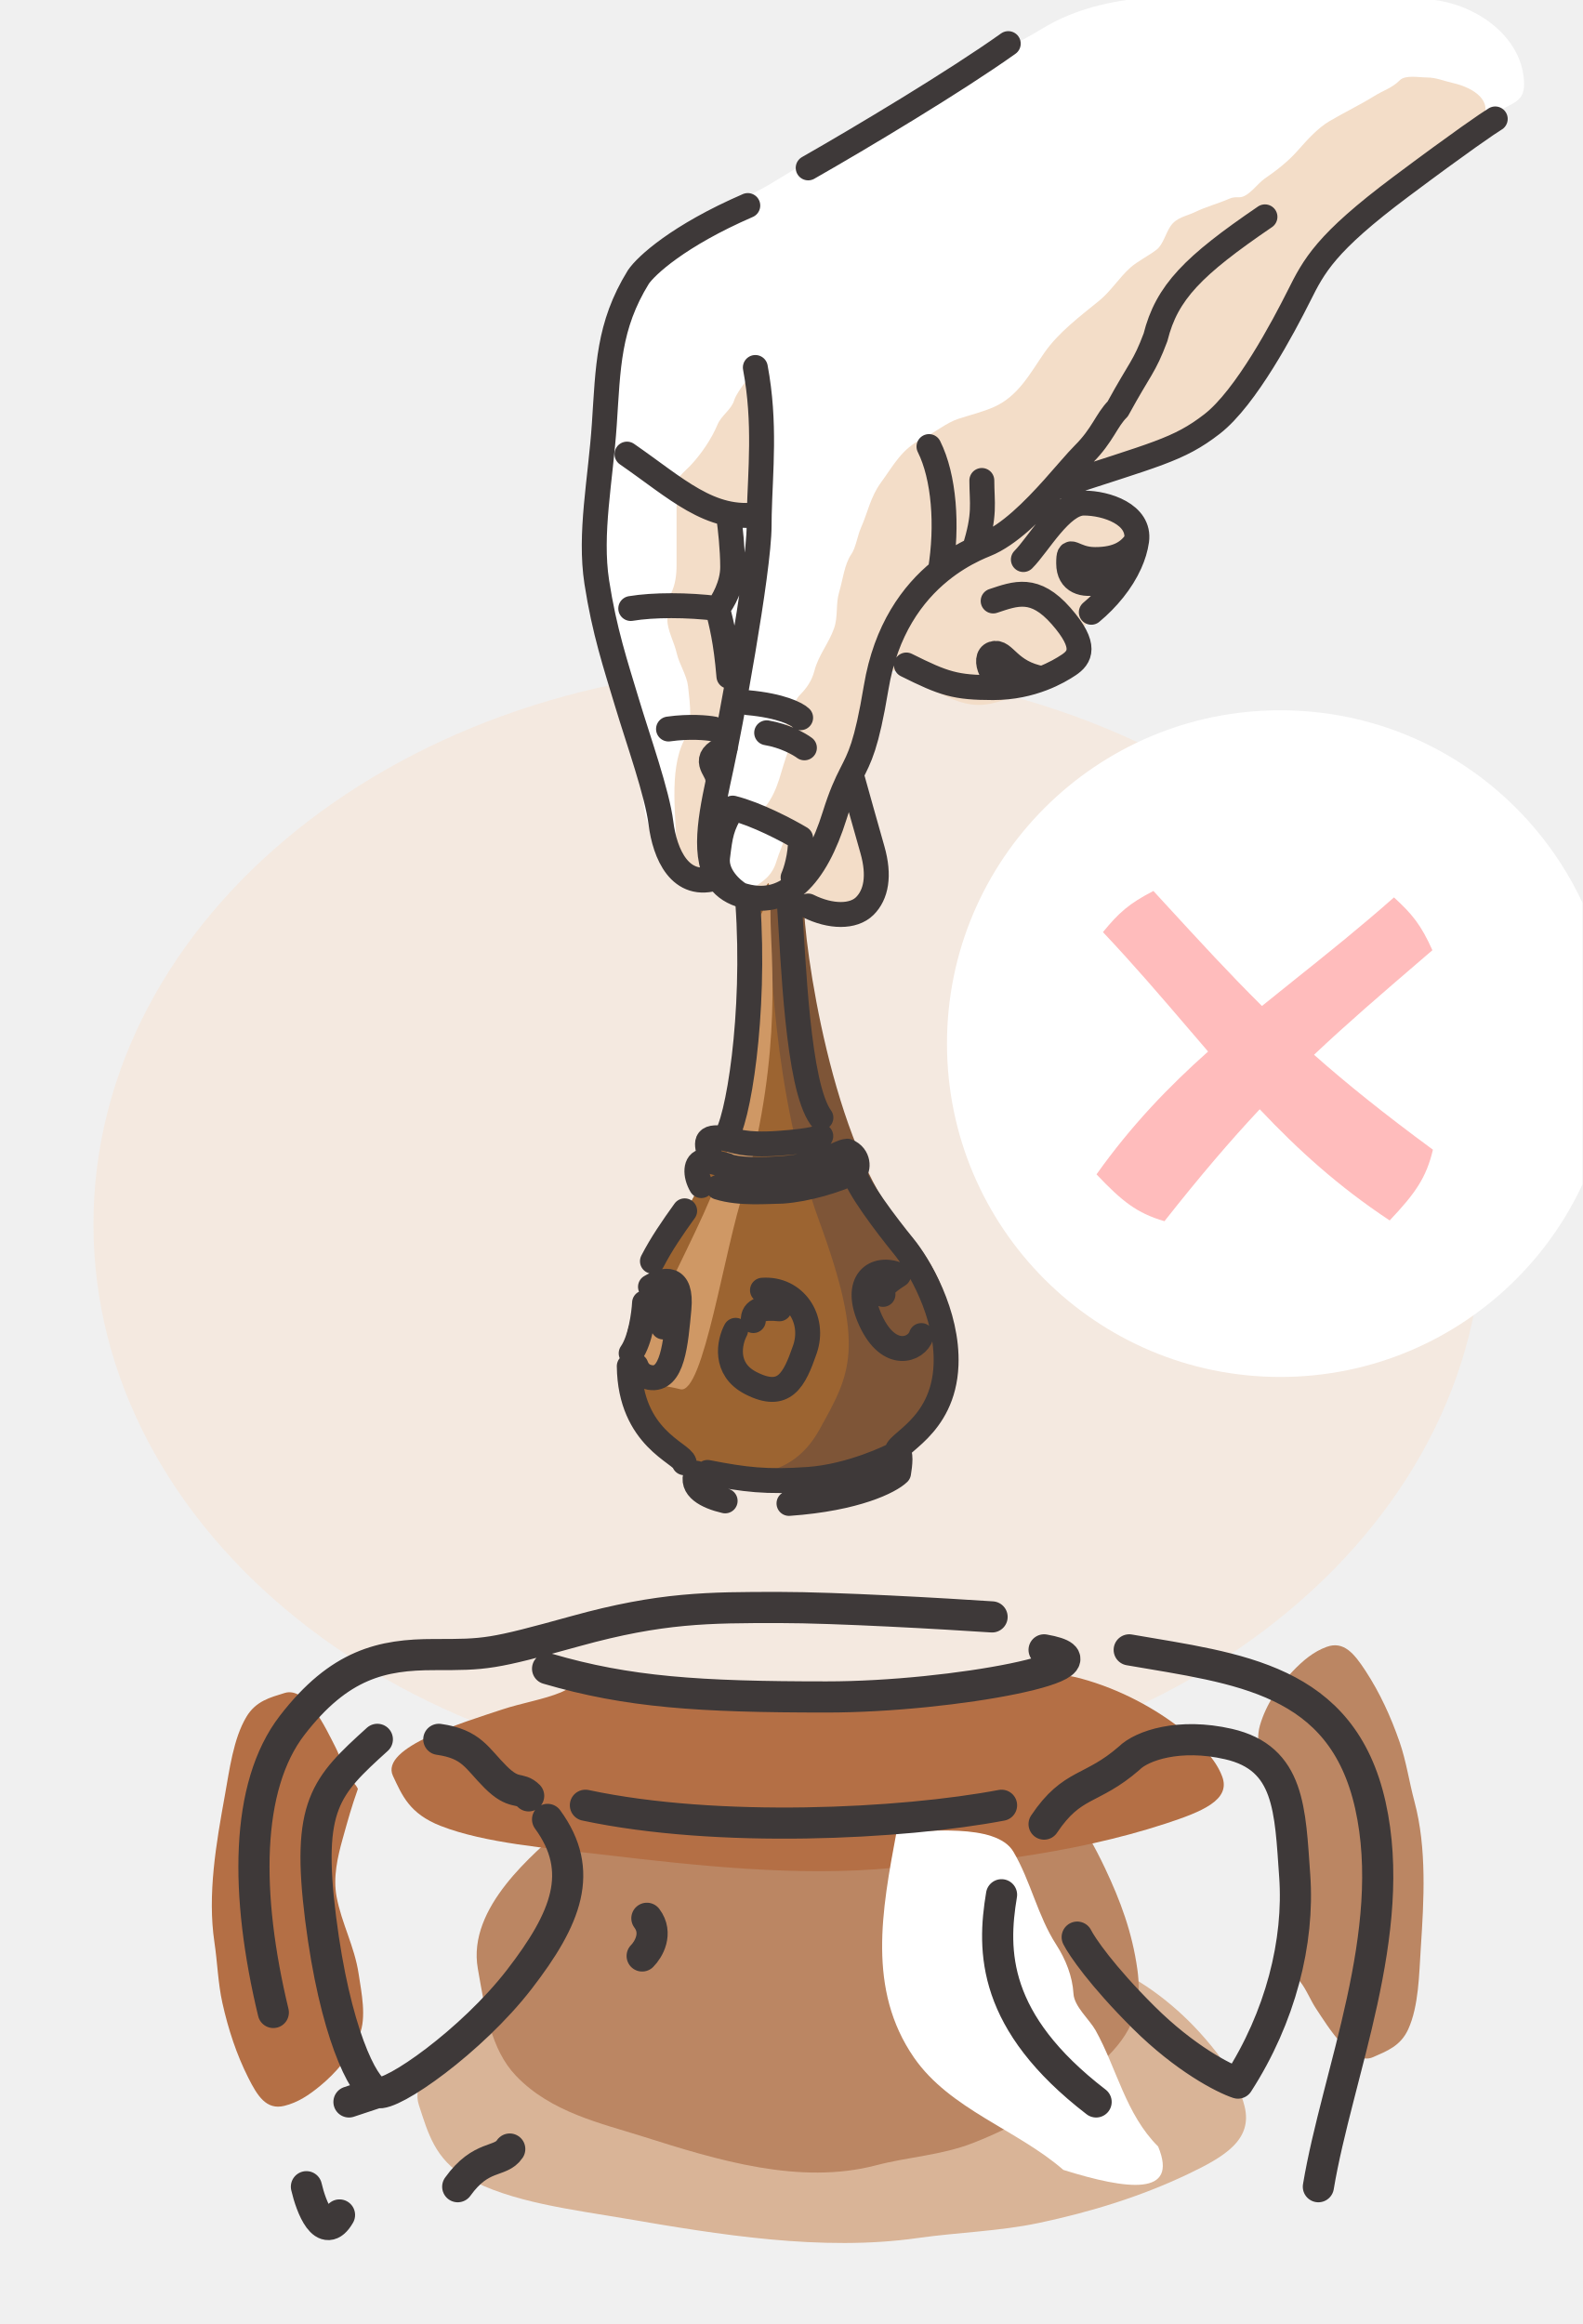
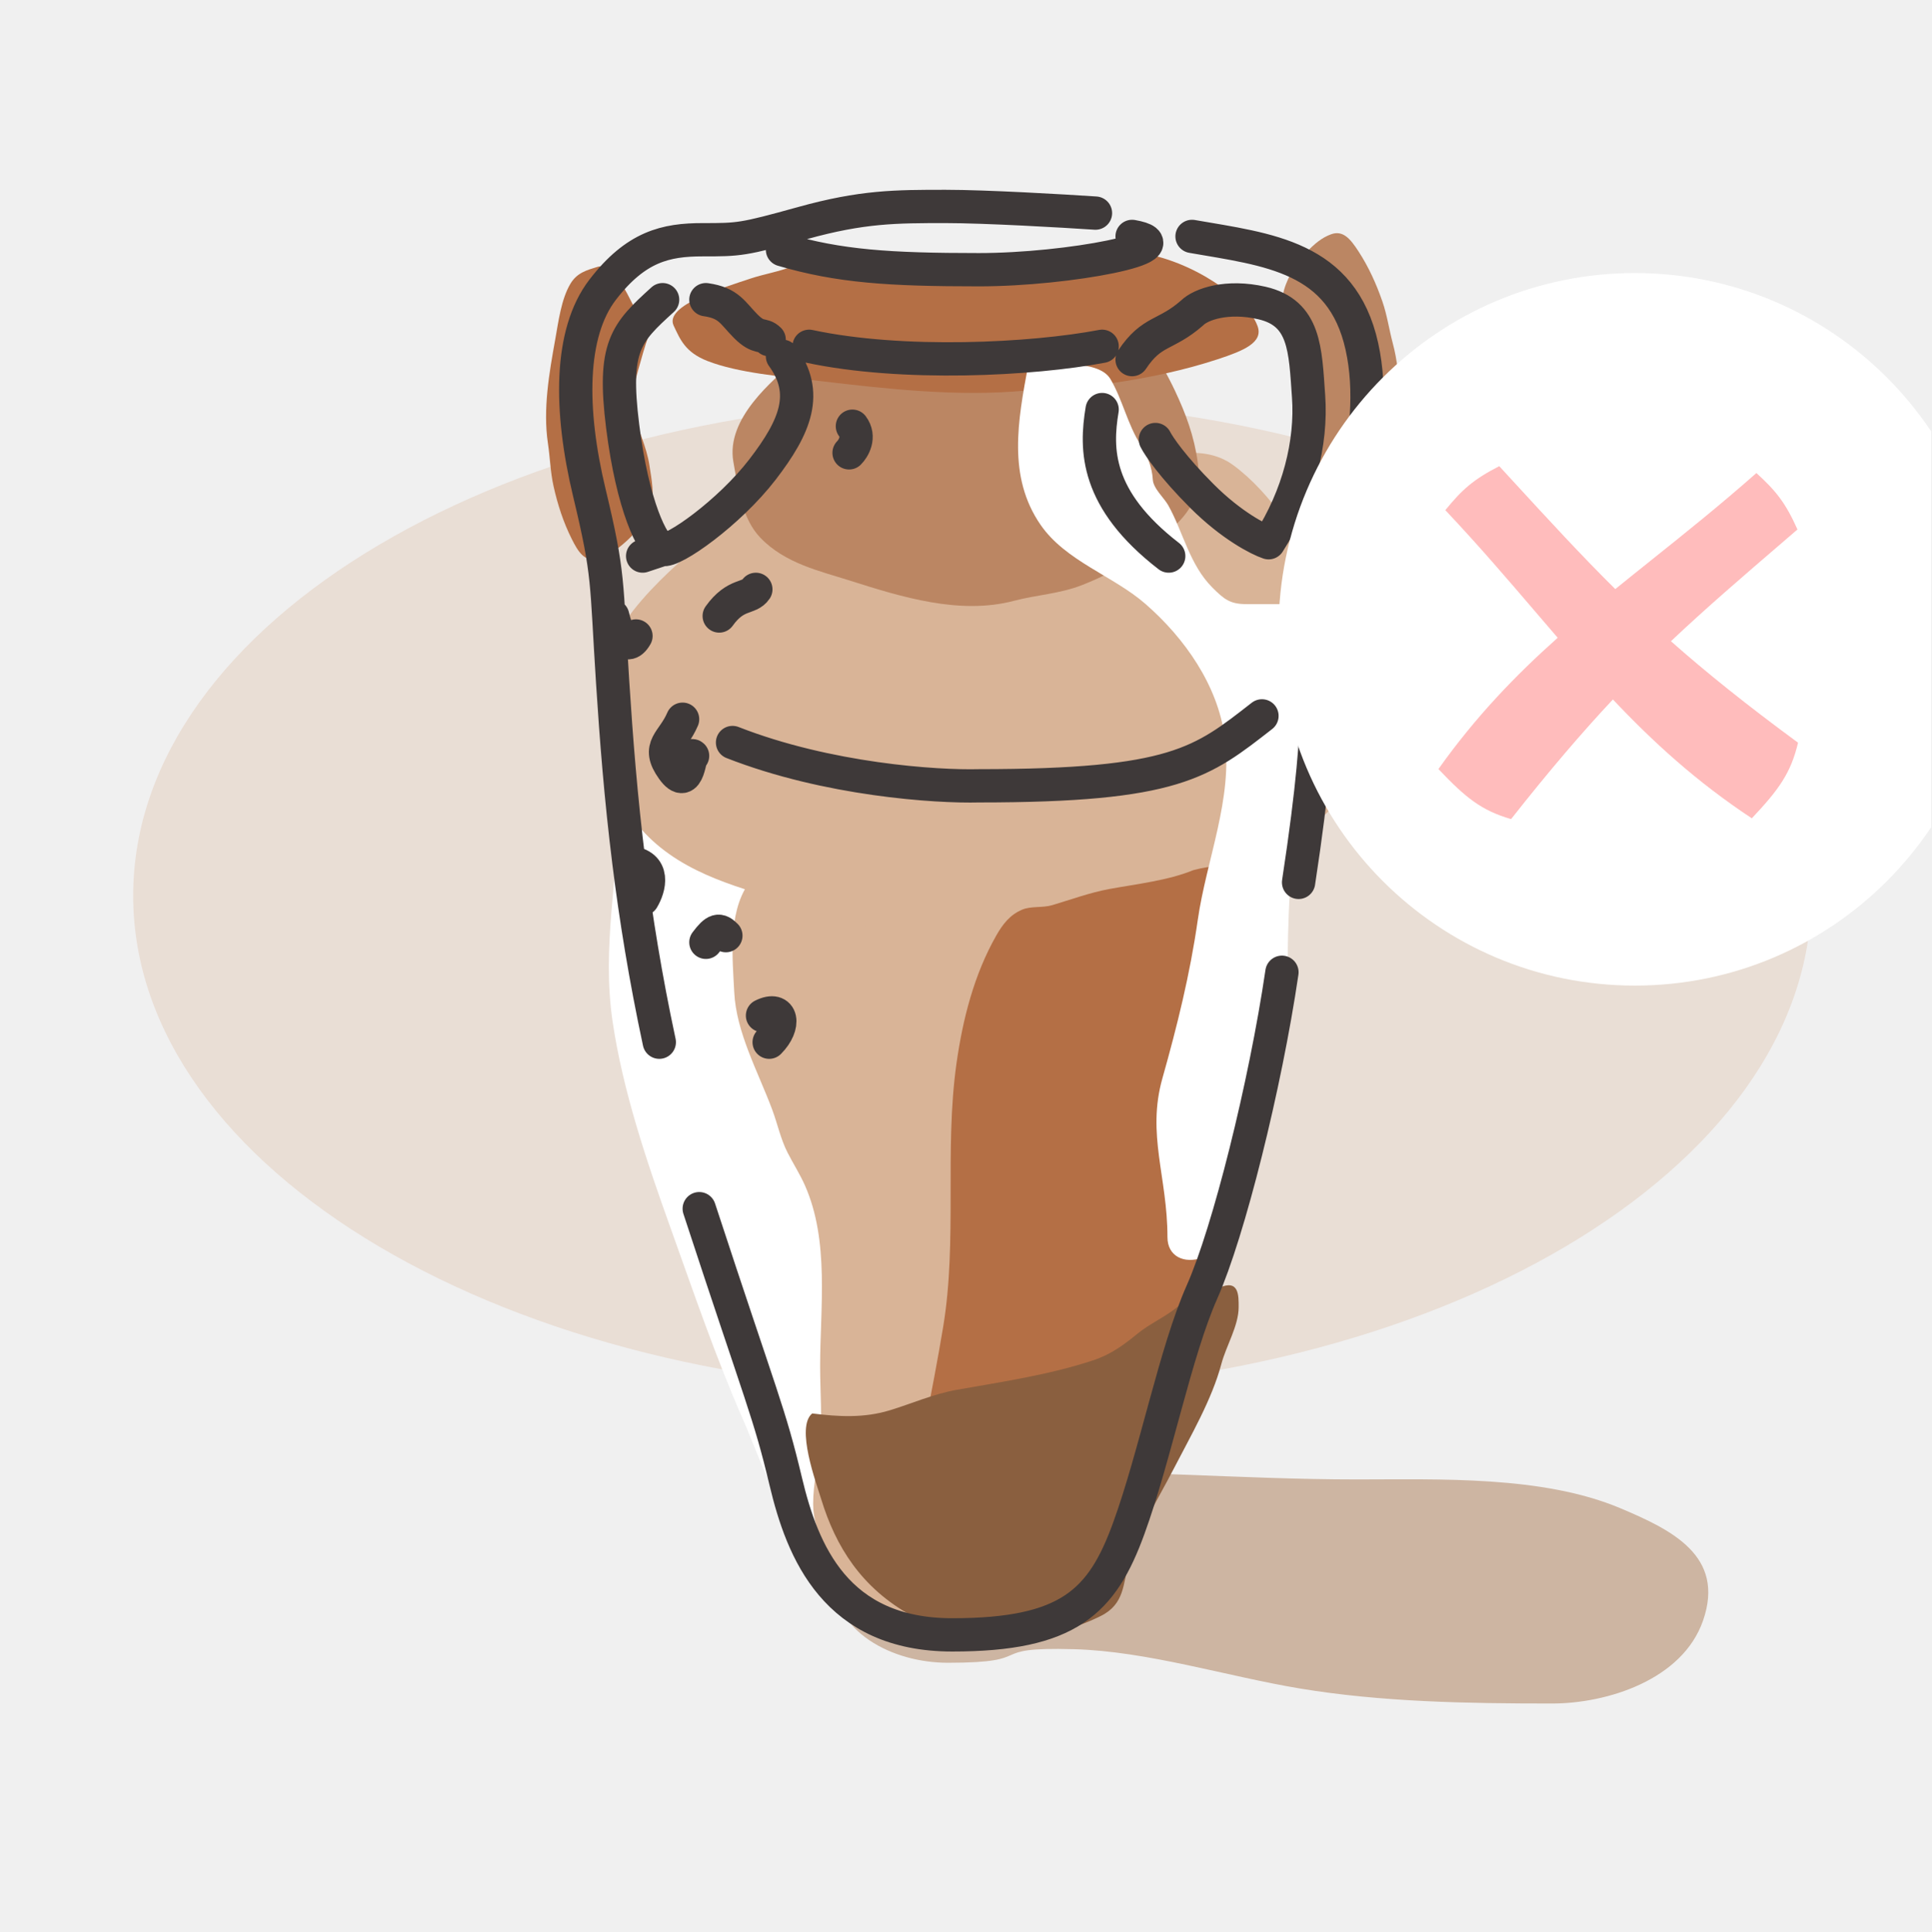
- <svg xmlns="http://www.w3.org/2000/svg" width="254" height="373" viewBox="0 0 254 373" fill="none">
+ <svg xmlns="http://www.w3.org/2000/svg" width="290" height="290" viewBox="0 0 290 290" fill="none">
  <g clip-path="url(#clip0)">
-     <ellipse cx="126.5" cy="196.5" rx="111.5" ry="89.5" fill="#F4E9E0" />
-     <circle cx="205.5" cy="167.5" r="53.5" fill="white" />
-     <path d="M126.985 27.5C137.636 21.11 151.867 17.47 159.5 8C162.26 8 166.841 4.698 169.33 3.454C172.456 1.89 175.776 0.874 179.23 0.26C185.147 -0.792 190.896 -1.017 196.921 -1.017C208.289 -1.017 219.921 -1.844 231.155 0.132C237.566 1.26 244.437 6.184 244.631 13.353C244.726 16.841 242.01 16.472 239.713 18.527C236.544 21.363 231.781 24.518 227.706 25.999C222.591 27.859 218.735 32.927 215.028 36.633C211.968 39.694 210.104 42.787 207.843 46.246C205.631 49.629 203.77 53.122 201.52 56.465C199.526 59.427 198.867 63.001 196.347 65.662C194.595 67.511 193.056 69.161 191.173 70.835C189.831 72.028 187.728 72.293 186.255 73.134C183.843 74.513 180.863 75.529 178.24 76.328C176.043 76.996 172.481 76.546 173.386 79.713C174.117 82.273 181.345 83.096 181.401 84.056C181.611 87.618 180.942 91.412 178.527 93.828C175.766 96.589 174.311 99.29 172.779 102.737C169.295 110.576 157.39 109.738 150.361 109.348C148.733 109.257 147.231 107.254 145.763 106.601C143.996 105.816 141.101 108.128 139.887 109.22C136.625 112.156 136.566 118.578 136.566 122.824C136.566 124.772 137.14 126.443 137.14 128.317C137.14 130.555 138.865 132.714 138.865 134.927V145.274C138.865 150.815 131.239 144.412 128.263 144.412C124.584 144.412 122.484 142.112 118.746 142.112C116.942 142.112 115.445 142.791 113.573 142.687C112.129 142.607 107.846 139.893 107.122 138.663C105.025 135.098 103.226 131.677 103.226 127.486C103.226 120.985 101.12 115.82 99.745 109.635C99.474 108.412 98.345 107.077 97.925 105.771C97.618 104.817 97.665 103.59 97.191 102.737C96.286 101.108 96.969 98.031 96.903 96.255C96.75 92.113 94.604 87.99 94.604 83.928C94.604 79.762 94.538 75.031 96.041 71.122C96.907 68.871 96.102 66.013 96.616 63.65C97.141 61.235 96.903 58.641 96.903 56.177C96.903 52.709 98.026 47.423 100.352 44.968C103.706 41.428 107.881 39.164 111.274 35.771C113.283 33.762 116.806 32.598 119.449 31.62C121.992 30.678 124.688 28.879 126.985 27.5Z" fill="white" />
-     <path d="M109.787 118.845C107.273 123.873 108.597 131.489 108.597 136.78C110.442 141.922 114.336 142.912 114.507 136.965C114.507 133.093 115.984 129.24 115.984 125.329C115.984 123.422 116.723 121.724 116.723 119.871V113.715C116.723 109.78 115.984 105.922 115.984 102.059C115.984 100.3 115.397 97.369 116.066 95.78C116.637 94.423 117.092 92.288 117.092 90.793C117.092 88.332 116.019 84.067 118.754 82.852C122.252 81.297 121.525 77.254 121.525 74.171C121.525 71.995 120.786 69.967 120.786 67.79C120.786 66.37 120.851 64.934 120.704 63.521C120.654 63.039 120.464 60.504 120.232 60.689C119.579 61.212 118.088 63.39 117.851 64.219C117.421 65.726 115.792 66.649 115.163 68.159C114.205 70.459 112.514 72.93 110.813 74.725C110.237 75.333 108.058 77.228 108.412 77.865C108.903 78.75 108.597 80.374 108.597 81.374V90.608C108.597 92.274 108.414 93.846 107.653 95.369C106.993 96.689 107.119 97.888 107.119 99.473C107.119 101.178 108.23 103.088 108.617 104.829C109.009 106.593 110.254 108.39 110.443 110.185C110.776 113.349 111.235 115.948 109.787 118.845Z" fill="#F3DDC8" />
-     <path d="M124.643 138.187C123.944 140.547 122.556 141.495 120.273 142.854C121.168 142.854 122.174 144.936 122.951 145.367C123.575 145.714 124.347 145.364 125.004 145.663C125.576 145.923 126.271 146.112 126.877 146.337C130.012 147.498 133.87 149.125 137.13 147.585C139.567 146.434 139.956 145.045 139.956 142.41C139.956 140.801 139.753 138.539 139.298 137.005L139.274 136.922C138.044 132.771 136.652 128.073 137.606 123.778C137.893 122.489 138.348 121.483 139.068 120.312C140.524 117.947 140.286 114.307 140.974 111.653C141.382 110.079 141.369 107.661 143.505 107.661C144.988 107.661 146.066 108.092 147.201 108.975C148.79 110.211 150.756 111.322 152.607 112.097C155.901 113.476 158.094 113.44 161.413 112.245C164.124 111.269 167.047 110.424 169.464 108.844C170.466 108.188 172.342 106.895 172.487 105.591C172.643 104.181 173.328 102.8 173.67 101.434C174.064 99.856 175.648 99.128 176.693 97.967C178.218 96.273 179.363 94.384 180.767 92.578C182.308 90.597 182.146 88.535 181.589 86.138C181.428 85.446 180.976 84.24 180.472 83.706C180.055 83.265 179.349 83.115 178.993 82.671C178.303 81.808 175.647 82.313 174.623 81.997C173.712 81.717 173.19 81.599 172.355 80.979C172.203 80.865 170.241 79.172 170.877 78.991C173.156 78.339 175.474 77.745 177.679 76.756C182.698 74.506 187.442 71.736 192.449 69.511C195.088 68.338 196.676 65.209 198.577 63.234C200.349 61.395 201.731 59.313 203.178 57.254C204.218 55.773 204.371 53.648 205.018 51.996C205.616 50.469 206.491 49.084 207.219 47.626C208.567 44.931 210.858 43.444 213.003 41.416C214.512 39.988 216.37 38.917 217.965 37.571C219.221 36.51 220.109 35.008 221.3 33.891C223.552 31.779 225.821 29.995 228.233 28.107C230.698 26.179 232.669 23.683 235.249 21.897C236.478 21.046 237.519 20.191 238.141 18.792C239.515 15.7 235.774 13.896 233.261 13.337C231.749 13.001 230.548 12.433 228.973 12.433C227.796 12.433 225.57 11.991 224.684 12.877C223.425 14.137 222.098 14.477 220.626 15.391C218.289 16.841 215.752 18.054 213.364 19.465C211.493 20.571 209.808 22.467 208.37 24.086L208.271 24.197C206.69 25.976 204.901 27.356 202.948 28.699C201.864 29.444 200.362 31.656 198.955 31.656C198.343 31.656 197.888 31.638 197.329 31.886C195.592 32.658 193.635 33.156 191.841 34.022C190.33 34.752 188.861 34.858 187.865 36.322C187.112 37.43 186.679 39.266 185.647 40.068C184.364 41.067 182.558 41.94 181.425 42.96C179.635 44.571 178.281 46.755 176.446 48.25C173.332 50.788 169.873 53.373 167.607 56.646C165.351 59.905 163.455 63.57 159.573 65.305C157.773 66.109 155.738 66.6 153.855 67.21C151.908 67.842 149.979 69.473 148.105 70.381C144.741 72.012 143.476 74.608 141.369 77.496C139.723 79.751 139.264 82.305 138.181 84.741C137.627 85.989 137.377 87.894 136.637 88.964C135.537 90.552 135.266 93.146 134.698 95.01C134.12 96.907 134.537 98.955 133.877 100.842C133.04 103.233 131.362 105.174 130.722 107.661C130.317 109.235 129.489 110.438 128.422 111.505C127.123 112.805 127.646 114.295 127.223 115.777C127.022 116.478 125.531 115.875 126.204 116.697C126.811 117.44 126.935 119.496 126.582 120.378C125.344 123.472 125.042 126.655 122.934 129.365C122.157 130.364 120.964 131.911 123.099 131.911C124.29 131.911 126.377 132.611 126.04 134.129C125.738 135.488 125.042 136.842 124.643 138.187Z" fill="#F3DDC8" />
-     <path d="M105.122 203.289C116.511 183.482 118.009 180.876 120.5 146C123.333 143.167 129 138.9 129 144.5C129 151.5 133.5 184 145 197C156.5 210 152.5 219.5 147.5 228.5C142.5 237.5 117.5 237 111 235.5C104.5 234 93.5 223.5 105 203.5L105.122 203.289Z" fill="#7E5537" />
-     <path d="M105.122 203.289C116.511 183.482 118.009 180.876 120.5 146C123.333 143.167 123.5 138.9 123.5 144.5C123.5 151.5 124 175.5 131.5 196C139 216.5 136.5 220.5 131.5 229.5C126.5 238.5 117.5 237 111 235.5C104.5 234 93.5 223.5 105 203.5L105.122 203.289Z" fill="#9C6431" />
-     <path d="M108.469 204.18C117.889 184.807 119.128 182.259 121.188 148.146C123.531 145.375 123.669 141.202 123.669 146.679C123.669 153.526 125.737 168.197 119.534 190.693C116.226 200.474 112.917 223.948 109.196 222.97C103.82 221.503 98.858 223.948 108.369 204.387L108.469 204.18Z" fill="#CF9865" />
-     <path d="M118.815 143.601C126.086 146.019 130.934 140.579 133.964 130.908C135.032 127.498 135.875 125.741 136.624 124.26M118.815 143.601C117.12 143.038 115.951 142.08 115.18 140.835M118.815 143.601C117.452 142.796 114.818 140.458 115.18 137.557C115.632 133.931 115.785 132.722 117.603 129.699C121.481 130.667 126.49 133.326 128.51 134.535C128.51 137.436 127.702 139.944 127.298 140.835M203.039 34.804C191.526 42.661 187.285 46.892 185.468 54.146C183.65 58.981 183.043 58.981 179.408 65.63C177.59 67.443 176.985 69.861 173.955 72.883C172.794 74.041 171.098 76.088 169.107 78.308M121.239 58.981C122.908 67.857 122.024 75.715 121.868 82.554M115.18 140.835C112.641 136.74 114.391 129.54 115.785 123.051C116.997 117.611 121.845 91.62 121.845 84.367C121.845 83.771 121.854 83.166 121.868 82.554M115.18 140.835C109.12 142.904 106.697 136.953 106.091 132.117C105.485 127.282 102.456 118.82 100.637 112.775C98.819 106.731 97.002 101.291 95.79 93.434C94.579 85.576 96.396 77.114 97.002 68.047C97.608 58.981 97.608 52.332 102.456 44.475C103.667 42.661 108.878 37.826 120.027 32.99M116.997 108.544C116.513 102.742 115.786 100.082 115.18 97.665M115.18 97.665C115.987 96.657 117.603 93.917 117.603 91.016C117.603 88.115 117.199 84.569 116.997 83.158M115.18 97.665C110.332 97.06 104.879 97.06 101.243 97.665M100.637 72.883C108.514 78.323 114.013 83.763 121.868 82.554M107.303 117.006C110.696 116.523 113.564 116.805 114.574 117.006M120.027 112.775C125.359 113.259 127.904 114.589 128.51 115.193M123.057 117.611C125.965 118.094 128.308 119.424 129.116 120.029M129.722 145.415C133.357 147.228 136.992 147.228 138.811 145.415C140.629 143.601 141.234 140.579 140.023 136.348C139.053 132.963 137.353 126.879 136.624 124.26M136.624 124.26C137.999 121.54 139.06 119.748 140.629 110.358C142.18 101.075 146.46 95.257 150.929 91.638M145.476 106.731C151.535 109.753 153.353 110.358 159.412 110.358C162.555 110.358 165.209 109.707 167.289 108.912M159.412 96.456C163.048 95.247 166.077 94.038 170.319 98.874C174.56 103.709 173.349 105.522 171.531 106.731C170.656 107.313 169.22 108.175 167.289 108.912M167.289 108.912C161.836 107.94 161.23 104.313 159.412 104.918C157.594 105.522 159.412 109.681 161.836 109.753M164.26 89.807C166.683 87.389 170.32 80.741 173.955 80.741C177.59 80.741 183.043 82.554 182.437 86.785M182.437 86.785C181.226 88.598 179.408 89.807 175.772 89.807C172.137 89.807 171.531 87.389 171.531 90.412C171.531 93.434 173.954 94.038 176.378 93.434C178.317 92.95 180.504 91.217 181.354 90.412M182.437 86.785C182.263 88.003 181.887 89.222 181.354 90.412M175.166 98.269C177.755 96.117 180.036 93.353 181.354 90.412M169.107 78.308C165.904 81.879 161.937 85.898 158.201 87.389C157.62 87.621 157.011 87.886 156.383 88.189M169.107 78.308C185.468 72.883 189.103 72.279 194.556 68.047C200.009 63.816 206.069 52.332 208.492 47.497C210.916 42.661 212.734 39.035 224.852 29.968C234.547 22.715 238.991 19.693 240.001 19.089M129.722 26.946C138.205 22.111 153.353 13.044 161.836 7M150.929 91.638C152.141 84.367 151.535 76.51 149.111 71.674M150.929 91.638C152.774 90.143 154.652 89.023 156.383 88.189M156.383 88.189C158.201 82.554 157.594 80.741 157.594 77.114" stroke="#3E3939" stroke-width="4" stroke-linecap="round" stroke-linejoin="round" />
-     <path d="M126.64 241.298C137.483 240.529 142.884 237.723 144.229 236.417C144.444 235.19 144.7 232.84 144.003 233.253M144.003 233.253C143.132 233.769 136.548 236.962 129.771 237.442C122.994 237.923 119.557 237.486 113.57 236.321M144.003 233.253C143.213 231.719 151.442 229.319 151.847 219.07C152.17 210.871 147.443 202.954 145.04 200.021C142.469 196.872 137.292 190.078 137.15 188.089M137.15 188.089C137.794 187.708 137.926 185.525 136.005 184.764C134.424 184.876 132.536 187.054 125.307 187.567C119.524 187.977 117.12 187.39 116.642 187.046C115.186 186.705 114.642 186.499 114.099 186.416M137.15 188.089C134.294 189.427 129.631 190.894 125.564 191.182C123.37 191.187 118.787 191.663 115.302 190.548M147.878 214.355C147.135 216.679 142.714 218.355 139.762 211.978C136.809 205.601 140.489 203.069 144.232 204.62C141.844 206.153 141.65 206.621 141.73 207.75M109.827 234.769C109.488 233.203 101.146 230.843 101.003 219.27M109.896 194.338C107.936 197.062 106.163 199.642 104.724 202.427M112.559 190.288C111.526 188.544 111.607 186.495 112.962 186.398C113.463 186.363 113.781 186.368 114.099 186.416M114.099 186.416C113.705 184.075 112.689 182.557 115.19 182.607C115.614 182.615 115.982 182.66 116.334 182.727M111.763 236.449C110.794 238.789 113.392 240.194 116.393 240.89M122.384 207.079C127.579 206.71 130.887 211.699 129.192 216.589C127.497 221.479 125.915 224.77 120.494 221.975C116.157 219.739 117.074 215.405 118.075 213.517M104.408 206.537C106.587 205.247 109.491 204.587 108.974 210.074C108.458 215.562 107.989 221.727 104.31 221.08C103.101 220.867 102.427 220.121 102.084 219.193M101.309 217.204C102.794 215.1 103.359 210.927 103.456 209.103M131.745 182.341C131.761 182.567 130.438 183.115 125.017 183.499C119.39 183.898 118.056 183.053 116.334 182.727M116.334 182.727C118.433 180.332 121.315 162.888 120.026 144.81M115.18 124.864C115.065 123.41 112.32 121.725 116.391 120.029M126.692 144.81C127.352 154.075 127.986 174.204 131.762 179.387M106.102 208.007C106.593 209.789 106.543 212.064 106.457 212.978M125.094 210.066C122.577 209.791 120.786 210.145 120.915 211.953" stroke="#3E3939" stroke-width="4" stroke-linecap="round" stroke-linejoin="round" />
-     <path fill-rule="evenodd" clip-rule="evenodd" d="M223.059 195.88C227.155 191.537 228.923 189.063 230 184.525C222.213 178.801 216.174 173.943 210.915 169.289C216.142 164.344 221.56 159.688 228.078 154.087C228.68 153.569 229.292 153.043 229.915 152.508C228.1 148.463 226.675 146.704 223.748 144.033C218.31 148.838 213.067 153.031 208.025 157.063C206.175 158.542 204.353 160 202.557 161.459C197.439 156.395 192.598 151.125 186.775 144.786C186.236 144.2 185.69 143.605 185.134 143C181.218 145.012 179.544 146.53 177.035 149.605C182.022 154.887 186.396 159.998 190.603 164.914C191.714 166.213 192.813 167.498 193.91 168.769C187.558 174.435 181.585 180.622 176 188.485C180.109 192.816 182.475 194.711 186.909 196C192.659 188.704 197.551 182.993 202.2 178.035C208.242 184.436 214.776 190.407 223.059 195.88Z" fill="#FFBCBC" />
-     <path d="M114.04 320.23C107.796 318.575 104.096 317.626 98.027 315.6C96.592 316.147 95.423 317.577 94.077 318.399C91.364 320.056 87.706 320.92 84.695 322.383C78.638 325.324 65.051 331.191 67.235 337.861C68.683 342.281 69.806 346.608 74.889 349.489C81.914 353.472 92.009 354.648 100.39 356.084C115.337 358.645 131.887 361.39 147.266 359.206C153.756 358.285 160.354 358.132 166.735 356.784C175.206 354.994 183.229 352.497 190.72 348.924C196.528 346.153 201.145 343.439 199.749 337.995C198.69 333.865 196.294 330.46 193.259 326.986C189.2 322.339 183.613 317.719 177.07 315.142C171.338 312.884 163.359 314.53 157.459 315.357C148.561 316.605 141.185 320.567 132.557 322.087C126.371 323.176 119.844 321.767 114.04 320.23Z" fill="#D9B497" />
-     <path d="M114.091 289.887C109.103 287.44 106.146 286.037 101.297 283.04C100.15 283.85 99.216 285.965 98.141 287.18C95.973 289.629 93.051 290.908 90.645 293.071C85.806 297.42 74.95 306.097 76.696 315.959C77.853 322.495 78.75 328.893 82.811 333.155C88.424 339.044 96.489 340.783 103.185 342.907C115.127 346.693 128.35 350.753 140.637 347.524C145.822 346.161 151.094 345.936 156.192 343.942C162.96 341.294 169.37 337.602 175.355 332.319C179.995 328.222 183.684 324.208 182.569 316.158C181.723 310.051 179.808 305.015 177.384 299.878C174.14 293.006 169.677 286.175 164.449 282.363C159.87 279.025 153.495 281.459 148.781 282.682C141.672 284.526 135.779 290.386 128.886 292.633C123.943 294.244 118.728 292.161 114.091 289.887Z" fill="#BB8663" />
-     <path d="M110.091 272.881C103.82 271.739 100.103 271.084 94.007 269.685C92.566 270.063 91.392 271.05 90.04 271.617C87.315 272.76 83.641 273.357 80.616 274.367C74.533 276.396 60.886 280.445 63.08 285.048C64.534 288.098 65.663 291.084 70.768 293.072C77.823 295.82 87.963 296.632 96.381 297.623C111.394 299.39 128.017 301.285 143.463 299.778C149.982 299.142 156.609 299.037 163.018 298.106C171.526 296.871 179.585 295.148 187.109 292.682C192.942 290.77 197.579 288.897 196.178 285.14C195.114 282.29 192.707 279.94 189.659 277.543C185.582 274.336 179.97 271.148 173.398 269.37C167.641 267.812 159.628 268.948 153.701 269.518C144.764 270.379 137.356 273.114 128.69 274.162C122.477 274.914 115.92 273.942 110.091 272.881Z" fill="#B46F45" />
-     <path d="M55 295.129C55.873 292.007 56.374 290.156 57.444 287.121C57.155 286.403 56.4 285.819 55.966 285.145C55.092 283.789 54.635 281.96 53.863 280.454C52.31 277.425 49.212 270.63 45.691 271.722C43.357 272.447 41.072 273.008 39.551 275.55C37.448 279.063 36.827 284.112 36.068 288.303C34.716 295.777 33.267 304.054 34.42 311.744C34.906 314.99 34.987 318.29 35.699 321.481C36.644 325.717 37.962 329.729 39.849 333.475C41.312 336.38 42.745 338.689 45.619 337.991C47.8 337.461 49.598 336.263 51.432 334.745C53.886 332.715 56.325 329.921 57.686 326.649C58.878 323.783 58.009 319.793 57.572 316.842C56.914 312.392 54.821 308.704 54.019 304.389C53.444 301.296 54.188 298.031 55 295.129Z" fill="#B46F45" />
-     <path d="M208.469 307.967C207.955 311.168 207.667 313.063 206.949 316.199C207.317 316.88 208.134 317.376 208.641 317.996C209.664 319.245 210.325 321.011 211.263 322.421C213.15 325.256 216.999 331.659 220.374 330.177C222.611 329.195 224.817 328.38 226.04 325.684C227.731 321.956 227.776 316.87 228.054 312.621C228.549 305.042 229.051 296.655 227.033 289.144C226.182 285.973 225.727 282.704 224.658 279.613C223.238 275.511 221.473 271.672 219.174 268.162C217.391 265.441 215.705 263.308 212.928 264.325C210.822 265.096 209.171 266.489 207.521 268.203C205.313 270.496 203.206 273.547 202.225 276.951C201.366 279.933 202.682 283.8 203.451 286.682C204.61 291.03 207.107 294.459 208.393 298.656C209.316 301.665 208.947 304.992 208.469 307.967Z" fill="#BB8663" />
-     <path d="M143.893 294.073L143.897 294.052C148.274 294.052 159.861 292.459 162.659 297.195C165.443 301.909 166.541 307.477 169.541 312.124C171.056 314.47 172.149 317.224 172.303 319.981C172.418 322.045 174.882 324.133 175.854 325.874C179.262 331.984 180.679 339.322 185.892 344.514C189.224 352.527 181 351.5 170.681 348.268C163.274 341.814 152.432 338.538 146.703 330.24C139.173 319.334 141.544 306.645 143.893 294.073Z" fill="white" />
-     <path d="M88.651 547.477C92.447 563.349 100.037 582.244 126.602 582.244C153.167 582.244 160.758 574.686 166.83 558.058C172.902 541.43 177.456 518 183.528 504.395M43.87 323C39.316 304.105 39.316 286.721 46.906 276.895C54.496 267.07 61.326 265.558 69.675 265.558C78.025 265.558 78.784 265.558 92.446 261.779C106.108 258 113.698 258 125.083 258C134.191 258 151.649 259.008 159.239 259.512M87.892 267.826C100.795 271.605 112.18 272.36 132.673 272.36C153.167 272.36 180.491 267.07 167.588 264.802M60.567 279.163C52.218 286.721 49.182 289.744 51.459 307.884C53.736 326.023 58.29 335.093 60.567 335.849M60.567 335.849C62.844 336.605 75.747 327.535 83.338 317.709C90.928 307.884 93.964 300.326 87.892 292.012M60.567 335.849L56.013 337.36M70.434 279.163C75.747 279.919 76.507 282.186 79.543 285.209C82.579 288.233 83.338 286.721 84.856 288.233M93.964 289.744C115.216 294.279 144.818 292.767 160.757 289.744M167.588 292.767C172.142 285.965 175.178 287.477 181.25 282.186C183.274 280.171 189.296 278.105 197.189 279.919C207.057 282.186 207.057 290.5 207.816 301.081C208.575 311.663 205.539 323.756 198.707 334.337C196.43 333.581 190.206 330.407 183.527 323.756C176.848 317.105 173.66 312.419 172.901 310.907M181.25 264.802C198.707 267.826 215.406 269.337 219.96 289.744C224.514 310.151 214.647 332.826 211.611 350.965M160.757 304.105C159.239 313.174 159.239 324.512 175.937 337.36M73.47 350.965C77.266 345.674 80.302 347.186 81.82 344.919M103.831 307.884C105.653 310.302 104.084 312.922 103.072 313.93M54.495 355.5C52.066 359.733 49.941 354.24 49.183 350.965" stroke="#3E3939" stroke-width="5" stroke-linecap="round" stroke-linejoin="round" />
+     <ellipse opacity="0.3" cx="146" cy="134.5" rx="126" ry="74.5" fill="#D9B497" />
+     <path d="M91.985 153.368C90.348 142.233 92.819 131.491 93.029 120.352C94.559 120.352 95.929 119.517 97.414 119.517C98.701 119.517 101.692 119.112 102.843 118.473C103.654 118.022 105.058 118.082 105.999 117.847C107.336 117.512 108.285 116.633 109.734 116.594C112.725 116.513 116.467 116.09 118.597 118.635C121.367 121.948 123.167 125.945 125.835 129.354C128.64 132.938 131.124 136.813 133.283 140.816C137.061 147.82 138.293 156.821 138.782 164.62C139.168 170.787 139.086 176.938 138.341 183.065C137.472 190.208 136.392 197.242 135.209 204.34C133.99 211.653 133.765 220.136 129.965 226.66C128.359 229.417 125.598 234.738 121.845 231.95C119.242 230.016 118.501 227.378 116.833 224.757C114.692 221.392 113.254 216.973 111.636 213.296C107.427 203.729 104.168 194.078 100.639 184.248C97.093 174.371 93.511 163.745 91.985 153.368Z" fill="white" />
+     <path d="M161.254 247.649C147.48 247.266 156.185 249.688 142.334 249.688C134.066 249.688 125 245.129 125 236.433C125 225.292 141.116 221.454 150.264 221.139C168.123 220.523 186.028 222.158 203.738 222.158C216.085 222.158 231.645 221.566 243.277 226.463C251.009 229.719 259.101 233.634 255.739 243.344C252.652 252.263 241.313 255.806 233.081 255.806C220.532 255.806 207.494 255.601 195.128 253.54C184.161 251.712 172.342 247.957 161.254 247.649Z" fill="#CDB5A2" />
+     <path d="M112.315 132.787C113.931 130.388 116.229 130.634 118.958 130.634C119.495 129.711 122.201 129.583 123.309 129.365C126.833 128.673 130.813 129.073 134.264 129.666C137.124 130.157 140.325 129.875 143.238 130.1C146.2 130.329 148.92 130.764 151.746 131.535C153.975 132.143 155.777 133.627 157.34 135.074C158.141 135.815 157.798 137.495 157.768 138.445C157.717 140.016 156.579 142.025 156.019 143.552C155.167 145.879 154.995 148.404 154.193 150.762C151.597 158.4 149.321 166.054 147.628 173.895C146.273 180.172 144.358 186.265 144.481 192.688C144.519 194.642 145.27 196.585 145.53 198.529C146.007 202.085 146.171 205.635 146.23 209.211C146.349 216.562 149.165 227.172 157.787 230.658C160.252 231.655 163.898 232.903 162.798 235.949C162.1 237.882 159.815 240.045 157.748 241.022C153.06 243.238 146.516 242.992 141.354 242.992C135.973 242.992 131.845 241.642 128.243 238.052C124.879 234.699 122.105 230.32 122.105 225.851C122.105 222.744 122.849 219.821 123.134 216.755C123.49 212.932 123.154 208.988 123.154 205.155C123.154 196.384 124.584 186.361 120.862 177.984C120.12 176.315 119.115 174.742 118.278 173.11C117.225 171.057 116.763 168.786 115.967 166.651C113.828 160.917 110.557 155.063 110.256 148.993C110.008 143.991 109.287 137.281 112.315 132.787Z" fill="#D9B497" />
+     <path d="M130.674 78.022C125.275 75.36 122.076 73.833 116.828 70.573C115.587 71.455 114.576 73.755 113.412 75.077C111.066 77.742 107.904 79.133 105.3 81.486C100.063 86.217 88.314 95.656 90.204 106.384C91.456 113.495 92.427 120.456 96.822 125.091C102.896 131.498 111.625 133.39 118.871 135.7C131.795 139.82 146.105 144.236 159.403 140.723C165.015 139.241 170.72 138.995 176.237 136.826C183.561 133.946 190.499 129.929 196.976 124.182C201.998 119.725 205.99 115.358 204.783 106.601C203.867 99.957 201.795 94.479 199.171 88.89C195.661 81.415 190.83 73.983 185.173 69.837C180.217 66.205 173.318 68.853 168.216 70.184C160.522 72.19 154.145 78.565 146.685 81.009C141.336 82.762 135.692 80.496 130.674 78.022Z" fill="#D9B497" />
+     <path d="M134.758 52.094C131.472 50.476 129.524 49.547 126.33 47.565C125.575 48.101 124.959 49.499 124.251 50.303C122.823 51.924 120.898 52.77 119.313 54.201C116.125 57.078 108.974 62.818 110.124 69.342C110.886 73.666 111.477 77.899 114.152 80.718C117.849 84.614 123.163 85.764 127.574 87.169C135.441 89.674 144.151 92.36 152.245 90.224C155.661 89.322 159.134 89.173 162.492 87.854C166.95 86.102 171.173 83.66 175.116 80.165C178.173 77.454 180.602 74.799 179.868 69.474C179.311 65.434 178.049 62.102 176.452 58.704C174.316 54.157 171.375 49.639 167.931 47.117C164.915 44.909 160.715 46.519 157.61 47.328C152.927 48.548 149.045 52.425 144.504 53.911C141.248 54.977 137.813 53.599 134.758 52.094Z" fill="#BB8663" />
+     <path d="M132.124 40.844C127.993 40.089 125.545 39.655 121.529 38.73C120.579 38.98 119.806 39.633 118.915 40.008C117.12 40.764 114.7 41.159 112.708 41.827C108.701 43.17 99.71 45.848 101.156 48.893C102.114 50.911 102.857 52.886 106.22 54.202C110.868 56.02 117.547 56.557 123.093 57.212C132.982 58.381 143.933 59.635 154.108 58.638C158.402 58.217 162.768 58.147 166.99 57.532C172.595 56.715 177.903 55.575 182.86 53.944C186.703 52.679 189.757 51.439 188.834 48.954C188.133 47.069 186.548 45.514 184.54 43.928C181.854 41.807 178.157 39.698 173.828 38.521C170.036 37.491 164.757 38.242 160.852 38.62C154.965 39.189 150.085 40.998 144.376 41.692C140.283 42.189 135.964 41.546 132.124 40.844Z" fill="#B46F45" />
+     <path d="M95.833 55.562C96.409 53.497 96.739 52.272 97.444 50.265C97.253 49.79 96.756 49.403 96.47 48.958C95.894 48.06 95.593 46.85 95.084 45.854C94.061 43.85 92.02 39.355 89.701 40.078C88.163 40.557 86.658 40.928 85.656 42.61C84.271 44.934 83.862 48.274 83.362 51.046C82.472 55.991 81.517 61.466 82.276 66.554C82.597 68.701 82.65 70.884 83.119 72.995C83.741 75.797 84.61 78.452 85.853 80.93C86.816 82.851 87.76 84.379 89.654 83.917C91.09 83.567 92.275 82.774 93.483 81.77C95.1 80.427 96.706 78.579 97.603 76.414C98.388 74.518 97.816 71.878 97.528 69.926C97.094 66.983 95.716 64.543 95.187 61.688C94.808 59.642 95.298 57.482 95.833 55.562Z" fill="#B46F45" />
+     <path d="M196.931 64.055C196.592 66.173 196.402 67.426 195.929 69.501C196.172 69.951 196.71 70.279 197.044 70.689C197.718 71.516 198.153 72.684 198.771 73.617C200.014 75.492 202.549 79.728 204.773 78.748C206.246 78.098 207.699 77.559 208.505 75.775C209.619 73.31 209.649 69.945 209.832 67.134C210.158 62.12 210.489 56.572 209.16 51.603C208.599 49.505 208.299 47.343 207.595 45.298C206.66 42.584 205.497 40.045 203.982 37.723C202.808 35.922 201.697 34.512 199.868 35.184C198.48 35.694 197.393 36.616 196.306 37.75C194.851 39.267 193.464 41.285 192.817 43.537C192.251 45.51 193.118 48.068 193.624 49.975C194.388 52.85 196.033 55.119 196.881 57.896C197.488 59.886 197.245 62.087 196.931 64.055Z" fill="#BB8663" />
+     <path d="M166.612 133.491C170.646 132.751 175.423 132.217 179.194 130.665C184.959 129.139 188.259 130.603 189.188 131.525C189.188 138.23 188.616 144.557 186.476 150.963C185.126 155.004 184.668 158.728 184.668 163.004C184.668 172.086 184.215 180.961 182.182 189.839C181.074 194.674 178.654 198.991 176.883 203.6C175.323 207.661 173.722 211.796 171.986 215.788C168.753 223.224 166 231.063 161.715 238.003C159.366 241.807 152.288 243.095 148.154 243.655C143.365 244.304 138.343 244.471 135.673 240.116C134.143 237.621 135.64 231.514 136.075 229.009C137.798 219.079 139.976 209.214 141.625 199.275C143.79 186.221 141.786 172.722 143.634 159.662C144.569 153.053 146.266 146.338 149.611 140.47C150.565 138.796 151.639 137.388 153.453 136.612C154.825 136.024 156.53 136.36 157.998 135.924C160.846 135.078 163.687 134.028 166.612 133.491Z" fill="#B46F45" />
+     <path d="M133.6 211.781C129.75 212.952 125.949 212.75 121.963 212.249C119.444 214.307 122.578 222.709 123.32 225.134C125.484 232.21 129.309 238.413 136.857 242.602C145.234 247.253 156.621 246.995 165.317 242.652C168.887 240.869 168.627 237.799 169.478 234.817C170.929 229.736 173.743 225.422 176.201 220.65C178.821 215.565 181.976 210.186 183.407 204.808C184.136 202.067 186 199.091 186 196.283C186 194.553 186.081 192.009 183.015 193.401C180.892 194.365 178.622 194.773 176.774 196.283C174.936 197.785 172.648 198.768 170.805 200.275C168.801 201.912 166.85 203.381 164.172 204.266C157.577 206.445 150.598 207.479 143.67 208.701C140.16 209.32 136.95 210.762 133.6 211.781Z" fill="#8A5F3F" />
+     <path d="M154.391 54.864L154.394 54.85C157.277 54.85 164.91 53.796 166.753 56.929C168.587 60.047 169.31 63.731 171.287 66.805C172.284 68.357 173.005 70.179 173.106 72.003C173.182 73.369 174.805 74.75 175.445 75.902C177.69 79.943 178.623 84.798 182.058 88.232C183.821 89.995 184.712 90.716 187.14 90.716H193.378C193.87 90.716 199.381 90.284 199.586 91.004C199.957 92.302 199.096 94.668 199.096 96.173C199.096 101.083 201.78 105.254 199.875 110.208C198.931 112.663 198.768 115.575 197.94 118.149C197.433 119.729 196.794 121.306 196.497 122.943C196.041 125.448 194.061 127.579 193.898 130.104C193.599 134.73 193.378 139.274 193.378 143.965C193.378 147.126 193.978 150.994 193.089 154.043C192.546 155.907 191.477 157.636 190.779 159.443C189.841 161.872 188.9 163.792 187.66 166.085C186.819 167.641 185.449 169.02 185.061 170.763C184.337 174.023 186.876 177.532 184.863 180.12C182.712 182.885 183.954 187.651 180.623 188.841C177.773 189.858 175.309 188.624 175.309 185.78C175.309 176.719 172.171 170.361 174.55 161.927C176.779 154.024 178.698 146.289 179.863 138.132C181.147 129.143 185.183 119.865 183.906 110.641C182.825 102.833 177.885 95.832 172.038 90.716C167.158 86.446 160.016 84.279 156.242 78.789C151.282 71.575 152.844 63.18 154.391 54.864Z" fill="white" />
+     <path d="M105 181.5C114.5 210.5 115.5 212 118 222.5C120.5 233 125.5 245.5 143 245.5C160.5 245.5 165.501 240.5 169.501 229.5C173.501 218.5 176.501 203 180.501 194C184.501 185 190.001 163 192.501 146M99.001 156.5C96.923 146.803 95.484 137.852 94.44 129.5M164.5 32C159.5 31.667 148 31 142 31C134.5 31 129.5 31 120.5 33.5C111.5 36 111 36 105.5 36C100 36 95.501 37 90.501 43.5C85.501 50 85.501 61.5 88.501 74C91.501 86.5 91.001 87 92.001 102.5C92.539 110.843 93.222 119.765 94.44 129.5M117.5 37.5C126 40 133.5 40.5 147 40.5C160.5 40.5 178.5 37 170 35.5M99.5 45C94 50 92 52 93.5 64C95 76 98 82 99.5 82.5M99.5 82.5C101 83 109.5 77 114.5 70.5C119.5 64 121.5 59 117.5 53.5M99.5 82.5L96.5 83.5M106 45C109.5 45.5 110 47 112 49C114 51 114.5 50 115.5 51M121.5 52C135.5 55 155 54 165.5 52M170 54C173 49.5 175 50.5 179 47C180.333 45.667 184.3 44.3 189.5 45.5C196 47 196 52.5 196.5 59.5C197 66.5 195 74.5 190.5 81.5C189 81 184.9 78.9 180.5 74.5C176.1 70.1 174 67 173.5 66M179 35.5C190.5 37.5 201.5 38.5 204.5 52C207.5 65.5 201 80.5 199 92.5C196.5 105.5 199.5 103 195 132.5M189.5 107.5C180.501 114.5 176.5 118 147 118C140.623 118.167 124.295 117.1 110 111.5M165.5 61.5C164.5 67.5 164.5 75 175.5 83.5M106 141.5C107.5 139.5 108 139.5 109 140.5M115.5 156.5C118 154 117.5 151 114.5 152.5M108 92.5C110.5 89 112.5 90 113.5 88.5M128 64C129.2 65.6 128.167 67.333 127.5 68M102.5 108C101 111.5 98.5 112 101 115.5C103.5 119 103.5 113 104 113.5M95.5 95.5C93.9 98.3 92.5 94.667 92.001 92.5M94.44 129.5C98.488 129.9 97.5 133.333 96.5 135" stroke="#3E3939" stroke-width="5" stroke-linecap="round" stroke-linejoin="round" />
+     <circle cx="245.5" cy="94.5" r="53.5" fill="white" />
+     <path fill-rule="evenodd" clip-rule="evenodd" d="M263.059 122.88C267.155 118.537 268.923 116.063 270 111.525C262.213 105.801 256.174 100.943 250.915 96.289C256.142 91.344 261.56 86.688 268.078 81.087C268.68 80.569 269.292 80.043 269.915 79.507C268.1 75.463 266.675 73.704 263.748 71.033C258.31 75.838 253.067 80.031 248.025 84.063C246.175 85.542 244.353 87 242.557 88.459C237.439 83.395 232.598 78.125 226.775 71.786C226.236 71.2 225.69 70.605 225.134 70C221.218 72.012 219.544 73.53 217.035 76.605C222.022 81.887 226.396 86.998 230.603 91.914C231.714 93.213 232.813 94.498 233.91 95.769C227.558 101.435 221.585 107.622 216 115.485C220.109 119.816 222.475 121.711 226.909 123C232.659 115.704 237.551 109.993 242.2 105.035C248.242 111.436 254.776 117.407 263.059 122.88Z" fill="#FFBCBC" />
  </g>
  <defs>
    <clipPath id="clip0">
-       <rect width="254" height="373" fill="white" />
+       <rect width="290" height="290" fill="white" />
    </clipPath>
  </defs>
</svg>
